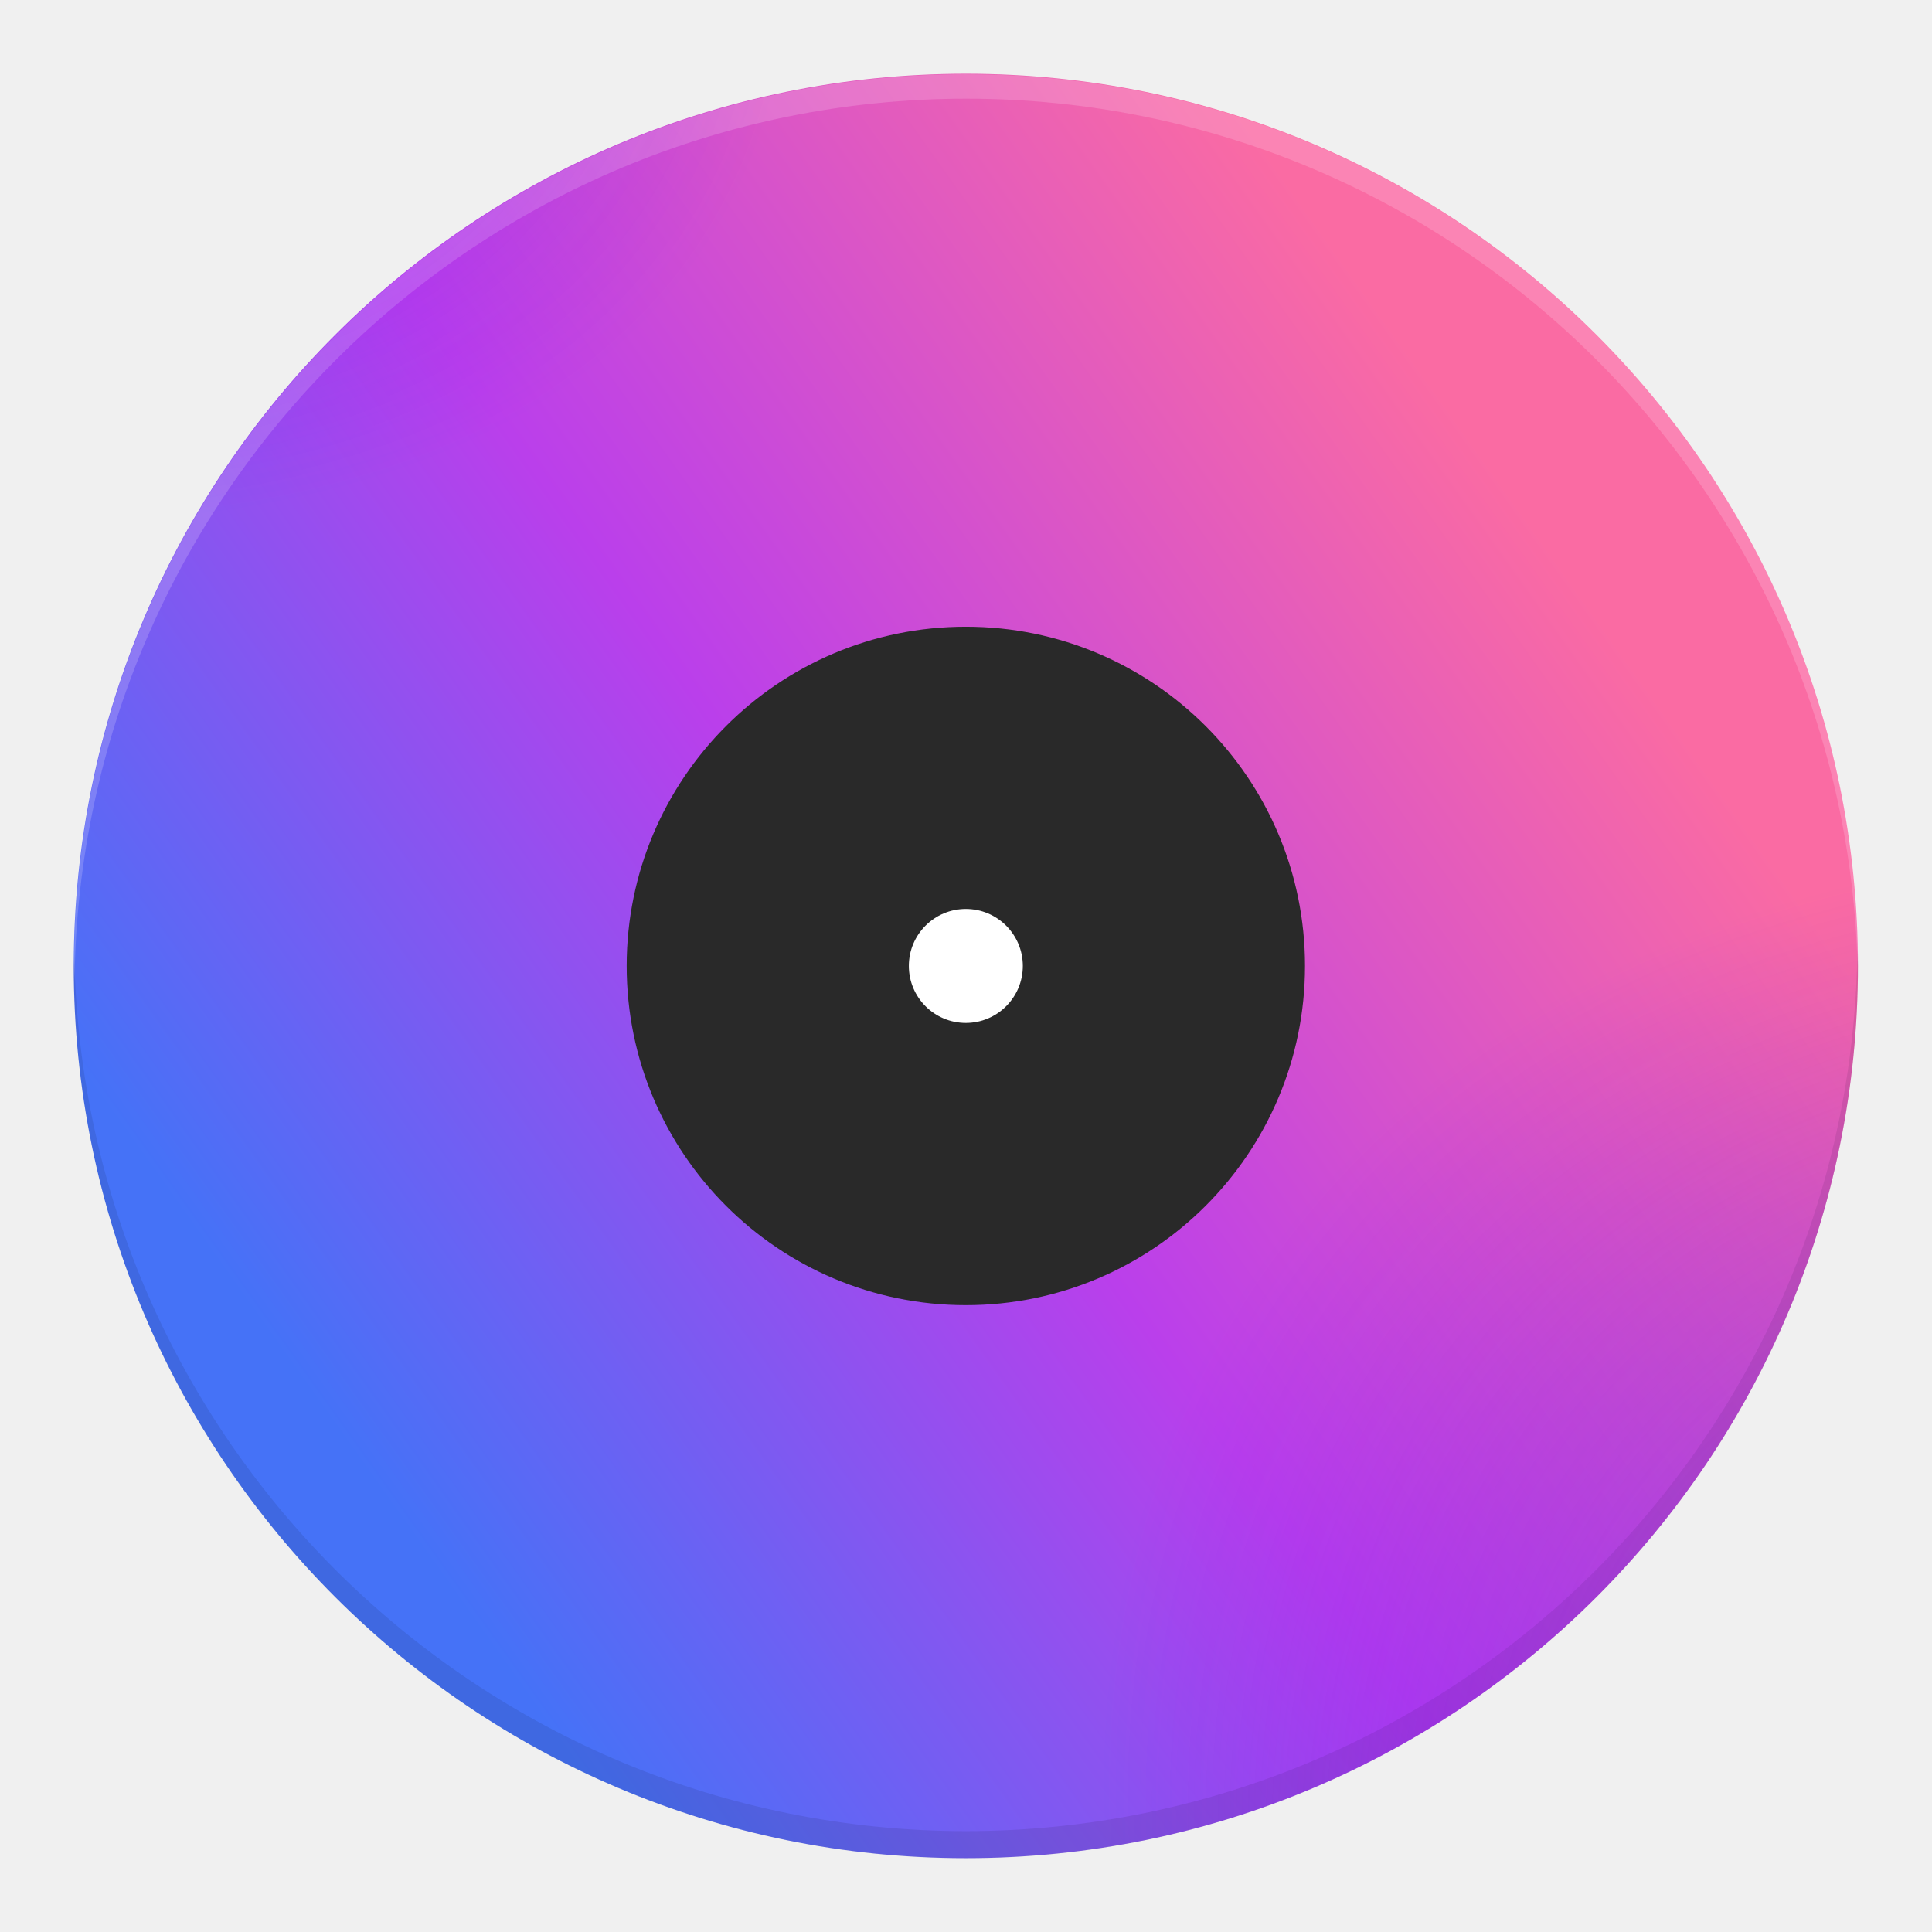
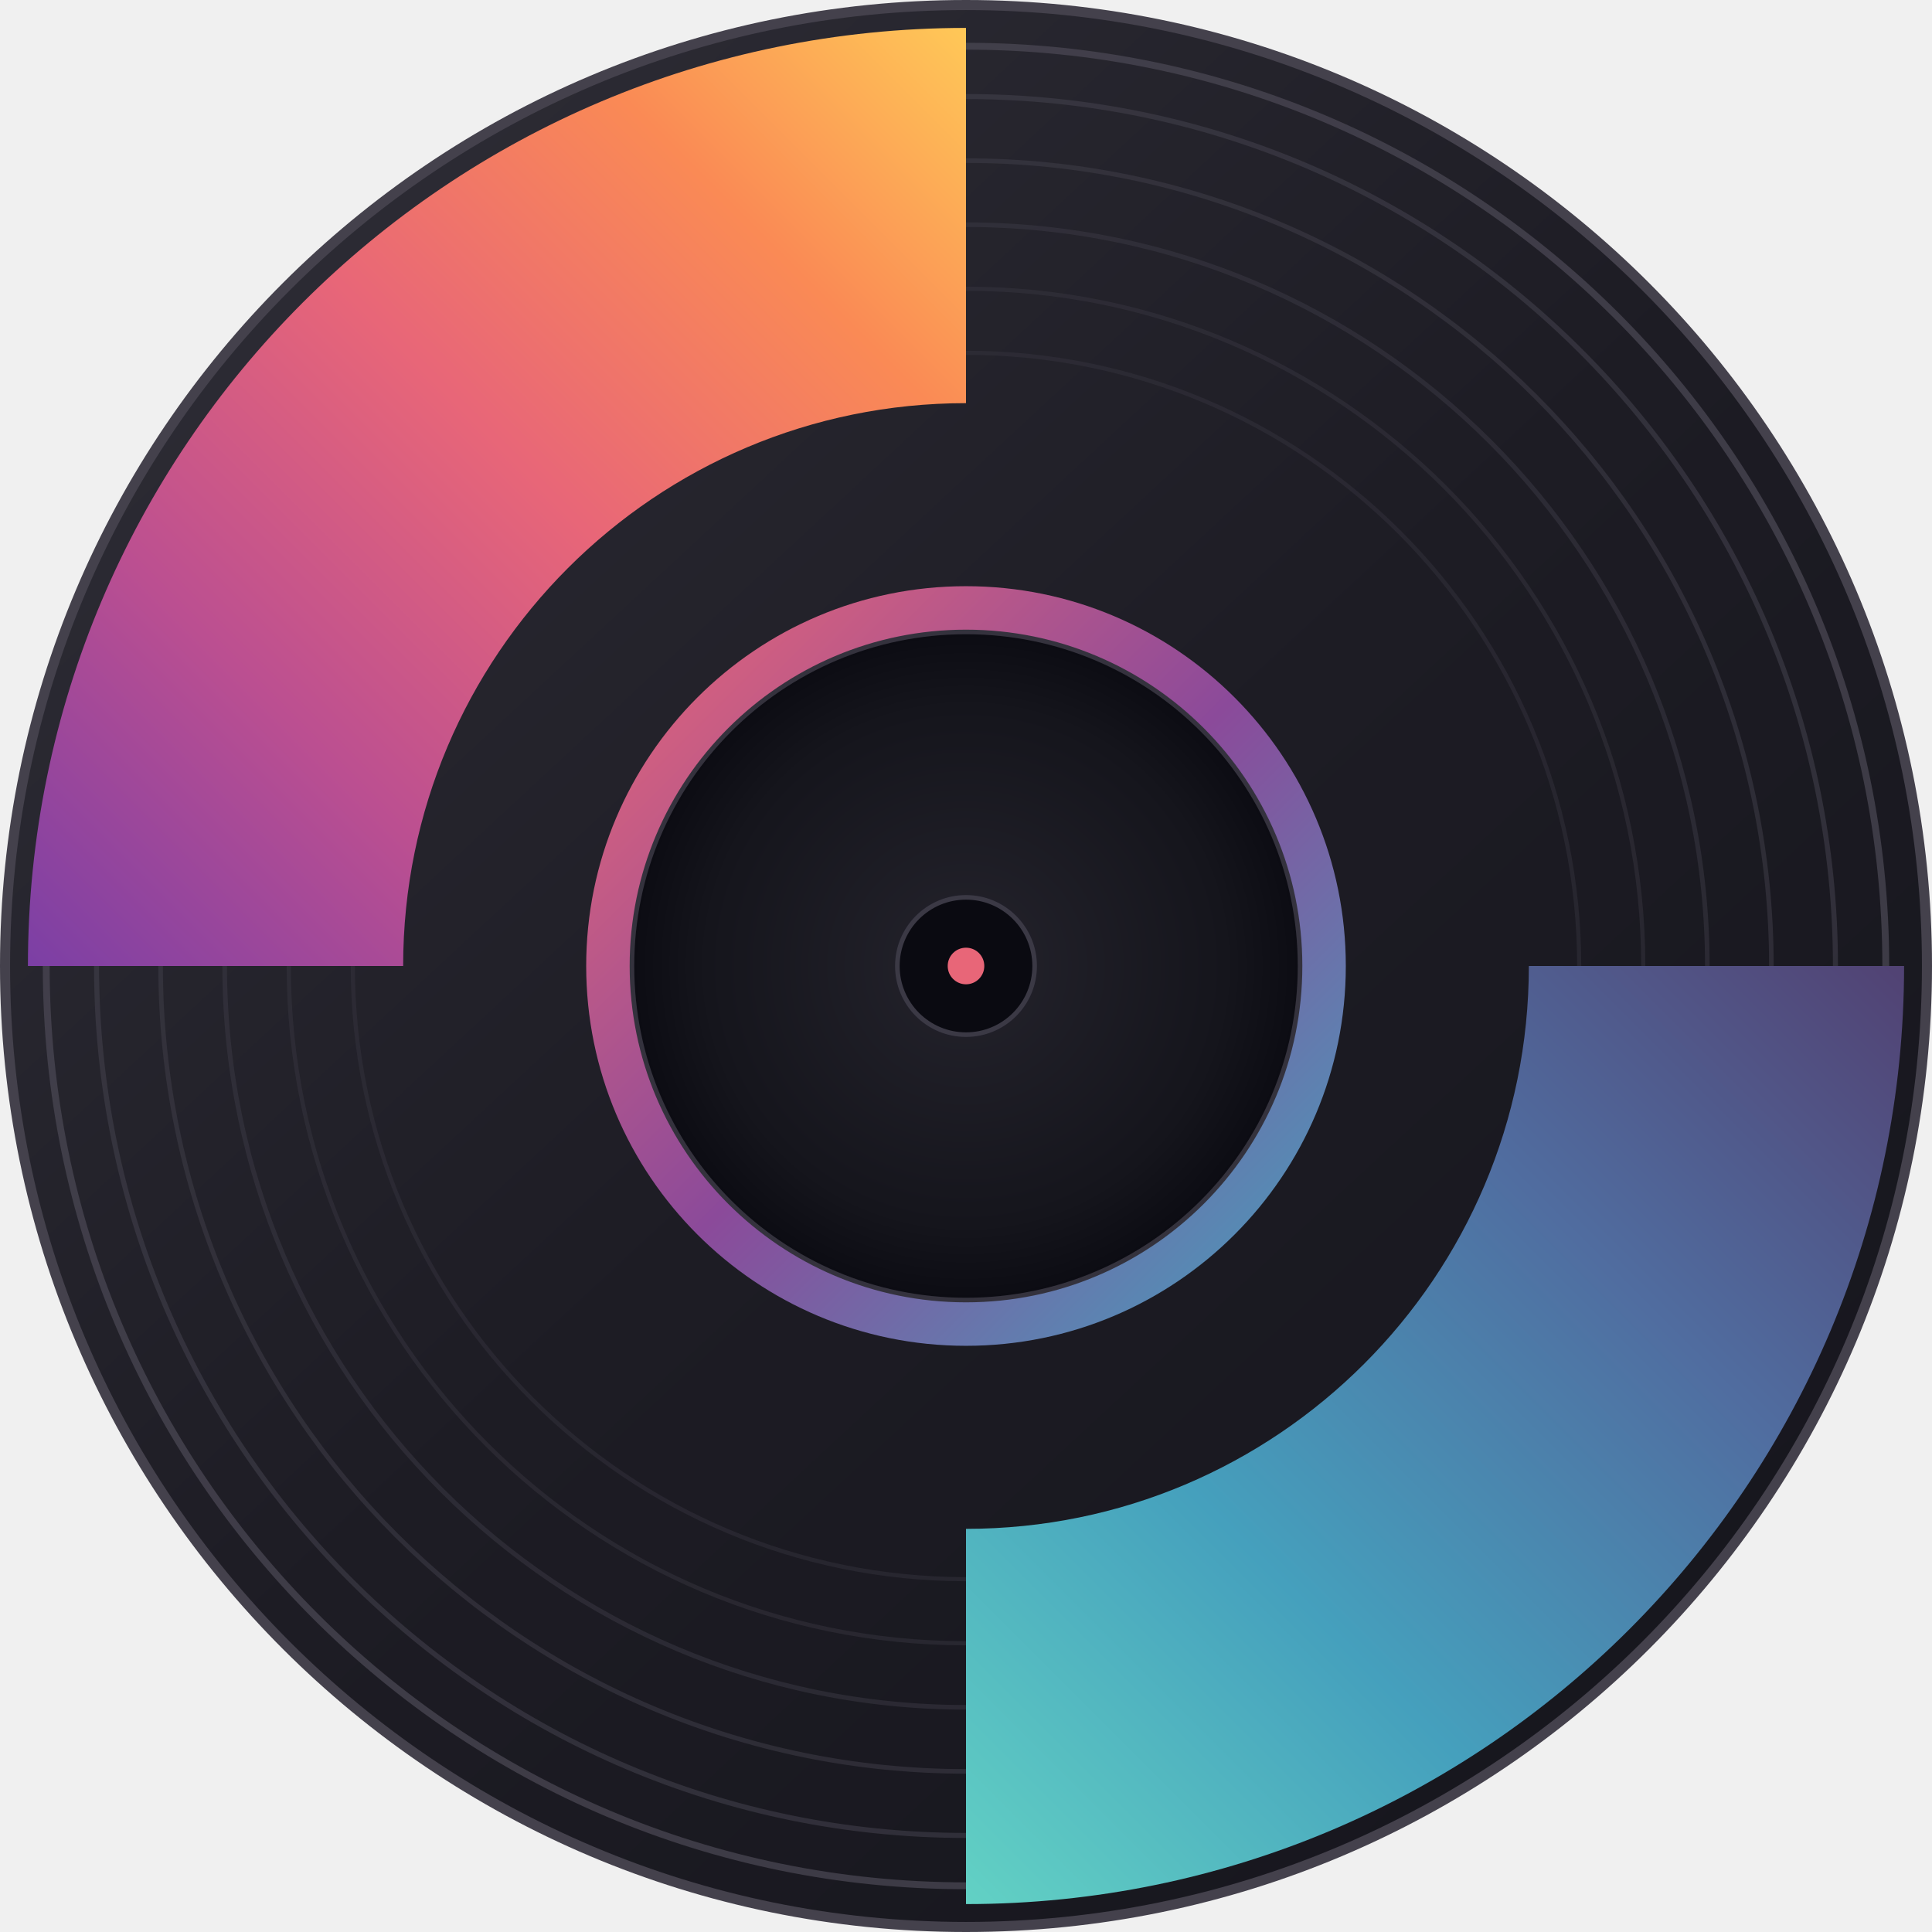
- <svg xmlns="http://www.w3.org/2000/svg" xmlns:xlink="http://www.w3.org/1999/xlink" width="38" height="38" viewBox="0 0 132.292 132.292" version="1.1" id="svg7">
-   <defs id="defs2">
-     <linearGradient id="a-6">
-       <stop offset="0" style="stop-color:#fa6ba3;stop-opacity:1;" id="stop5" />
-       <stop offset="0.521" style="stop-color:#ba3feb;stop-opacity:1;" id="stop8" />
-       <stop offset="1" style="stop-color:#4572f7;stop-opacity:1;" id="stop9" />
+ <svg xmlns="http://www.w3.org/2000/svg" width="38" height="38" viewBox="103.9 103.9 422.2 422.2" role="img" aria-labelledby="title desc">
+   <defs>
+     <linearGradient id="disc" x1="125" y1="110" x2="510" y2="525" gradientUnits="userSpaceOnUse">
+       <stop offset="0" stop-color="#302f38" />
+       <stop offset=".5" stop-color="#1d1c24" />
+       <stop offset="1" stop-color="#15151c" />
    </linearGradient>
-     <linearGradient xlink:href="#a-6" id="b-3" x1="68.732" x2="52.031" y1="25.661" y2="37.558" gradientTransform="matrix(5.011957,0,0,5.012502,-236.9348,-89.24558)" gradientUnits="userSpaceOnUse" />
-     <linearGradient id="a-8">
-       <stop offset="0" style="stop-color:#6977eb;stop-opacity:1;" id="stop3" />
-       <stop offset="1" style="stop-color:#6100ff;stop-opacity:0;" id="stop7" />
+     <radialGradient id="labelFace">
+       <stop offset="0" stop-color="#24232c" />
+       <stop offset=".78" stop-color="#15151c" />
+       <stop offset="1" stop-color="#0c0c13" />
+     </radialGradient>
+     <linearGradient id="warm3" x1="110" y1="315" x2="315" y2="110" gradientUnits="userSpaceOnUse">
+       <stop offset="0" stop-color="#7b3fa5" />
+       <stop offset=".27" stop-color="#bb4f91" />
+       <stop offset=".53" stop-color="#e86678" />
+       <stop offset=".78" stop-color="#fa8a55" />
+       <stop offset="1" stop-color="#ffc857" />
    </linearGradient>
-     <radialGradient xlink:href="#a-8" id="radialGradient5" cx="-37.106" cy="-9.42" fx="-37.106" fy="-9.42" r="61.086" gradientTransform="matrix(1.587959,0.9440472,-0.5110877,0.8596884,6.402766,1.062204)" gradientUnits="userSpaceOnUse" />
-     <radialGradient xlink:href="#a-8" id="radialGradient12" gradientUnits="userSpaceOnUse" gradientTransform="matrix(1.560381,0.9889644,-0.7084136,1.11773,17.36133,-14.34619)" cx="121.757" cy="38.519" fx="121.757" fy="38.519" r="61.086" />
+     <linearGradient id="cool3" x1="520" y1="315" x2="315" y2="520" gradientUnits="userSpaceOnUse">
+       <stop offset="0" stop-color="#514273" />
+       <stop offset=".32" stop-color="#506da0" />
+       <stop offset=".66" stop-color="#45a0bd" />
+       <stop offset="1" stop-color="#62d1c4" />
+     </linearGradient>
+     <linearGradient id="hub3" x1="235" y1="235" x2="395" y2="395" gradientUnits="userSpaceOnUse">
+       <stop offset="0" stop-color="#e86678" />
+       <stop offset=".5" stop-color="#8b4a9a" />
+       <stop offset="1" stop-color="#45a0bd" />
+     </linearGradient>
+     <g id="discBody">
+       <circle cx="315" cy="315" r="210" fill="url(#disc)" stroke="#44414c" stroke-width="2.2" />
+       <g fill="none">
+         <circle cx="315" cy="315" r="201" stroke="#4b4854" stroke-width="1.5" opacity=".72" />
+         <circle cx="315" cy="315" r="190" stroke="#42404b" stroke-width="1.1" opacity=".58" />
+         <circle cx="315" cy="315" r="176" stroke="#3f3d48" stroke-width="1" opacity=".54" />
+         <circle cx="315" cy="315" r="162" stroke="#3c3a45" stroke-width="1" opacity=".5" />
+         <circle cx="315" cy="315" r="148" stroke="#393742" stroke-width=".9" opacity=".46" />
+         <circle cx="315" cy="315" r="134" stroke="#373540" stroke-width=".9" opacity=".43" />
+       </g>
+     </g>
+     <path id="warmQuarter" d="M 110 315 A 205 205 0 0 1 315 110              L 315 192 A 123 123 0 0 0 192 315 Z" />
+     <path id="coolQuarter" d="M 520 315 A 205 205 0 0 1 315 520              L 315 438 A 123 123 0 0 0 438 315 Z" />
  </defs>
-   <ellipse cx="66.135" cy="66.142" rx="61.086" ry="61.094" style="display:inline;fill:url(#b-3);fill-opacity:1;stroke:none;stroke-width:13.334;stroke-linecap:butt;stroke-linejoin:miter;stroke-miterlimit:9.5;stroke-dasharray:none;stroke-opacity:1" id="ellipse2" />
-   <path style="display:inline;fill:#ffffff;fill-opacity:0;stroke:none;stroke-width:13.334;stroke-linecap:butt;stroke-linejoin:miter;stroke-miterlimit:9.5;stroke-dasharray:none;stroke-opacity:1" id="path9" d="M 127.221,-66.142 A 61.086,61.094 0 0 1 66.135,-5.047 V -66.142 Z" transform="scale(1,-1)" />
-   <path style="display:inline;fill:#ffffff;fill-opacity:0;stroke:none;stroke-width:13.334;stroke-linecap:butt;stroke-linejoin:miter;stroke-miterlimit:9.5;stroke-dasharray:none;stroke-opacity:1" id="ellipse6" d="M -5.05,66.142 A 61.086,61.094 0 0 1 -66.135,127.236 V 66.142 Z" transform="scale(-1,1)" />
-   <ellipse cx="66.135" cy="66.142" rx="23.224" ry="23.228" style="display:inline;fill:#292929;fill-opacity:1;stroke:none;stroke-width:4.724;stroke-linecap:butt;stroke-linejoin:miter;stroke-miterlimit:9.5;stroke-dasharray:none;stroke-opacity:1" id="ellipse3" />
-   <circle cx="66.135" cy="66.142" r="3.902" style="display:inline;fill:#ffffff;fill-opacity:1;stroke:none;stroke-width:14.613;stroke-linecap:butt;stroke-linejoin:miter;stroke-miterlimit:9.5;stroke-dasharray:none;stroke-opacity:1" id="circle3-7" />
-   <path d="M 66.156,5.081 A 61.09,61.09 0 0 0 5.066,66.175 l 0.038,0.982 A 61.09,61.09 0 0 1 66.156,6.756 61.09,61.09 0 0 1 127.213,66.872 l 0.034,-0.697 A 61.09,61.09 0 0 0 66.156,5.085 Z" style="display:inline;opacity:0.187;fill:#fef2fd;fill-opacity:1;stroke:none;stroke-width:13.334;stroke-linecap:butt;stroke-linejoin:miter;stroke-miterlimit:9.5;stroke-dasharray:none;stroke-opacity:1" id="path5-5" />
-   <path d="M 127.184,65.063 A 61.09,61.09 0 0 1 66.135,125.385 61.09,61.09 0 0 1 5.087,65.382 l -0.042,0.773 a 61.09,61.09 0 0 0 61.09,61.09 61.09,61.09 0 0 0 61.09,-61.09 z" style="display:inline;fill:#000000;fill-opacity:0.091;stroke:none;stroke-width:13.334;stroke-linecap:butt;stroke-linejoin:miter;stroke-miterlimit:9.5;stroke-dasharray:none;stroke-opacity:1" id="path6-3" />
-   <ellipse cx="66.135" cy="66.142" rx="61.086" ry="61.094" style="display:inline;fill:url(#radialGradient5);fill-opacity:1;stroke:none;stroke-width:13.334;stroke-linecap:butt;stroke-linejoin:miter;stroke-miterlimit:9.5;stroke-dasharray:none;stroke-opacity:1" id="ellipse5" />
-   <ellipse cx="66.135" cy="66.142" rx="61.086" ry="61.094" style="display:inline;fill:url(#radialGradient12);fill-opacity:1;stroke:none;stroke-width:13.334;stroke-linecap:butt;stroke-linejoin:miter;stroke-miterlimit:9.5;stroke-dasharray:none;stroke-opacity:1" id="ellipse12" />
+   <use href="#discBody" />
+   <use href="#warmQuarter" fill="url(#warm3)" />
+   <use href="#coolQuarter" fill="url(#cool3)" />
+   <circle cx="315" cy="315" r="83" fill="url(#hub3)" />
+   <circle cx="315" cy="315" r="73" fill="url(#labelFace)" stroke="#34323d" />
+   <circle cx="315" cy="315" r="15" fill="#0a0a11" stroke="#3b3945" />
+   <circle cx="315" cy="315" r="4" fill="#e86678" />
</svg>
